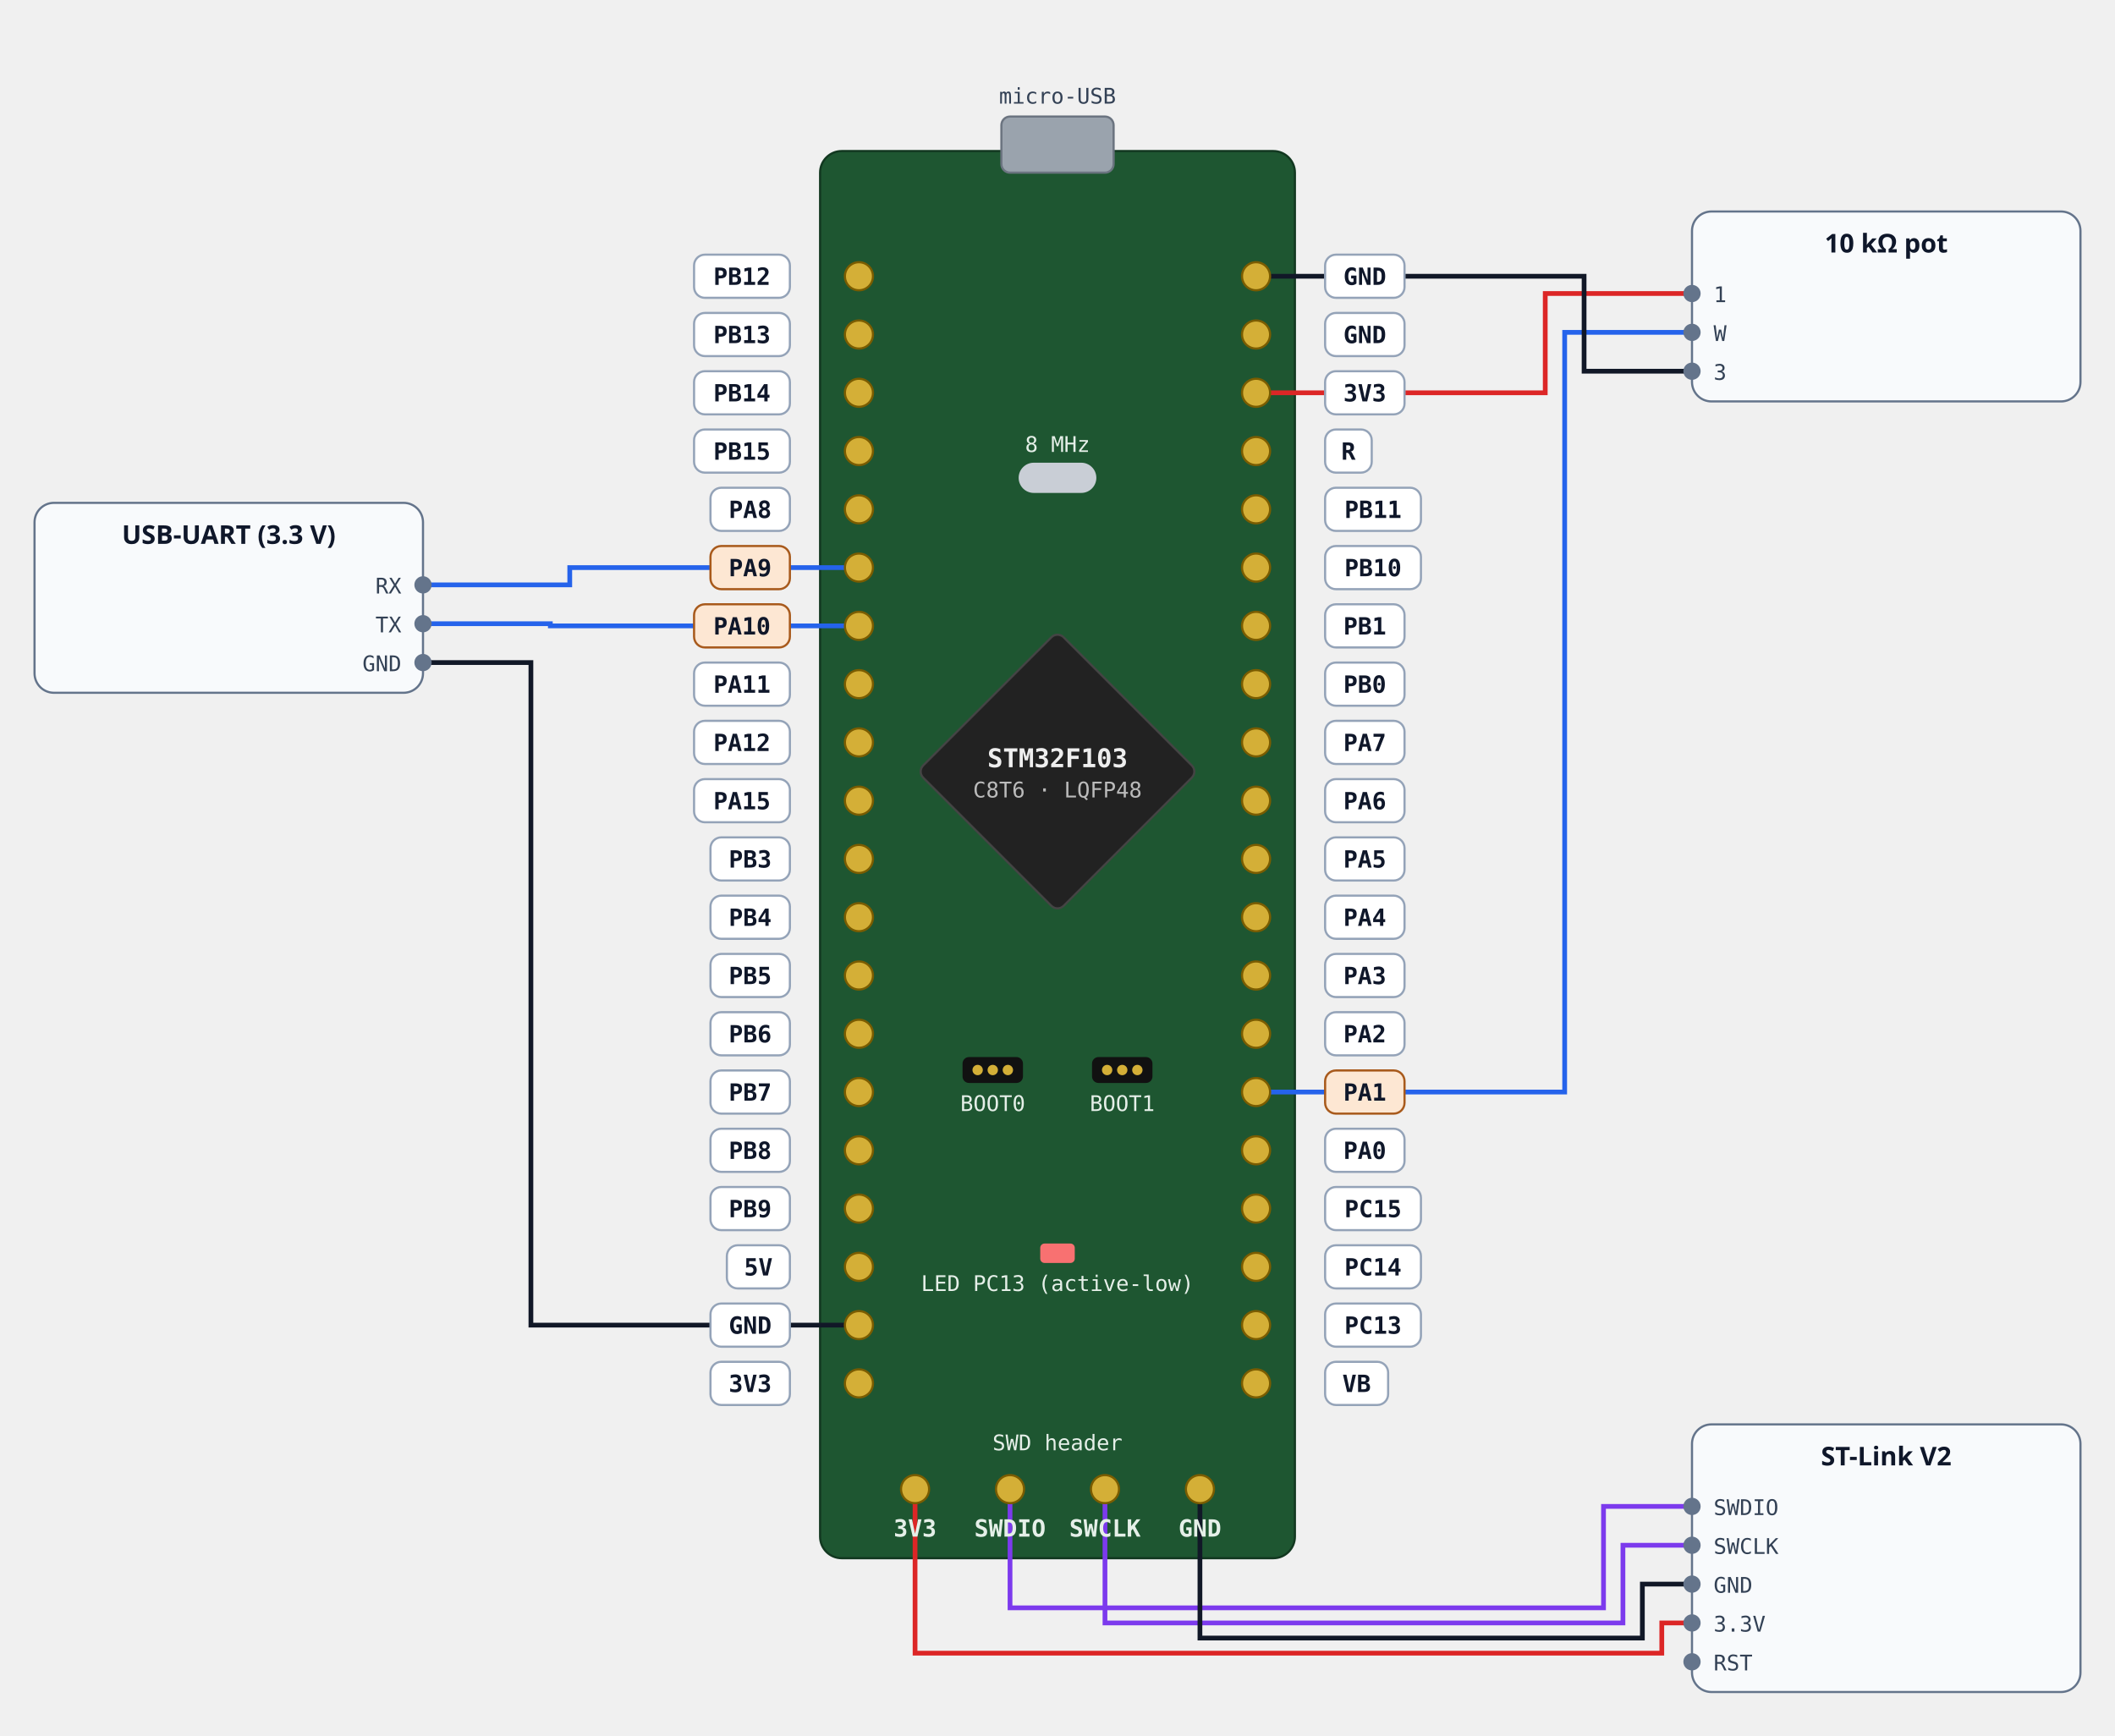
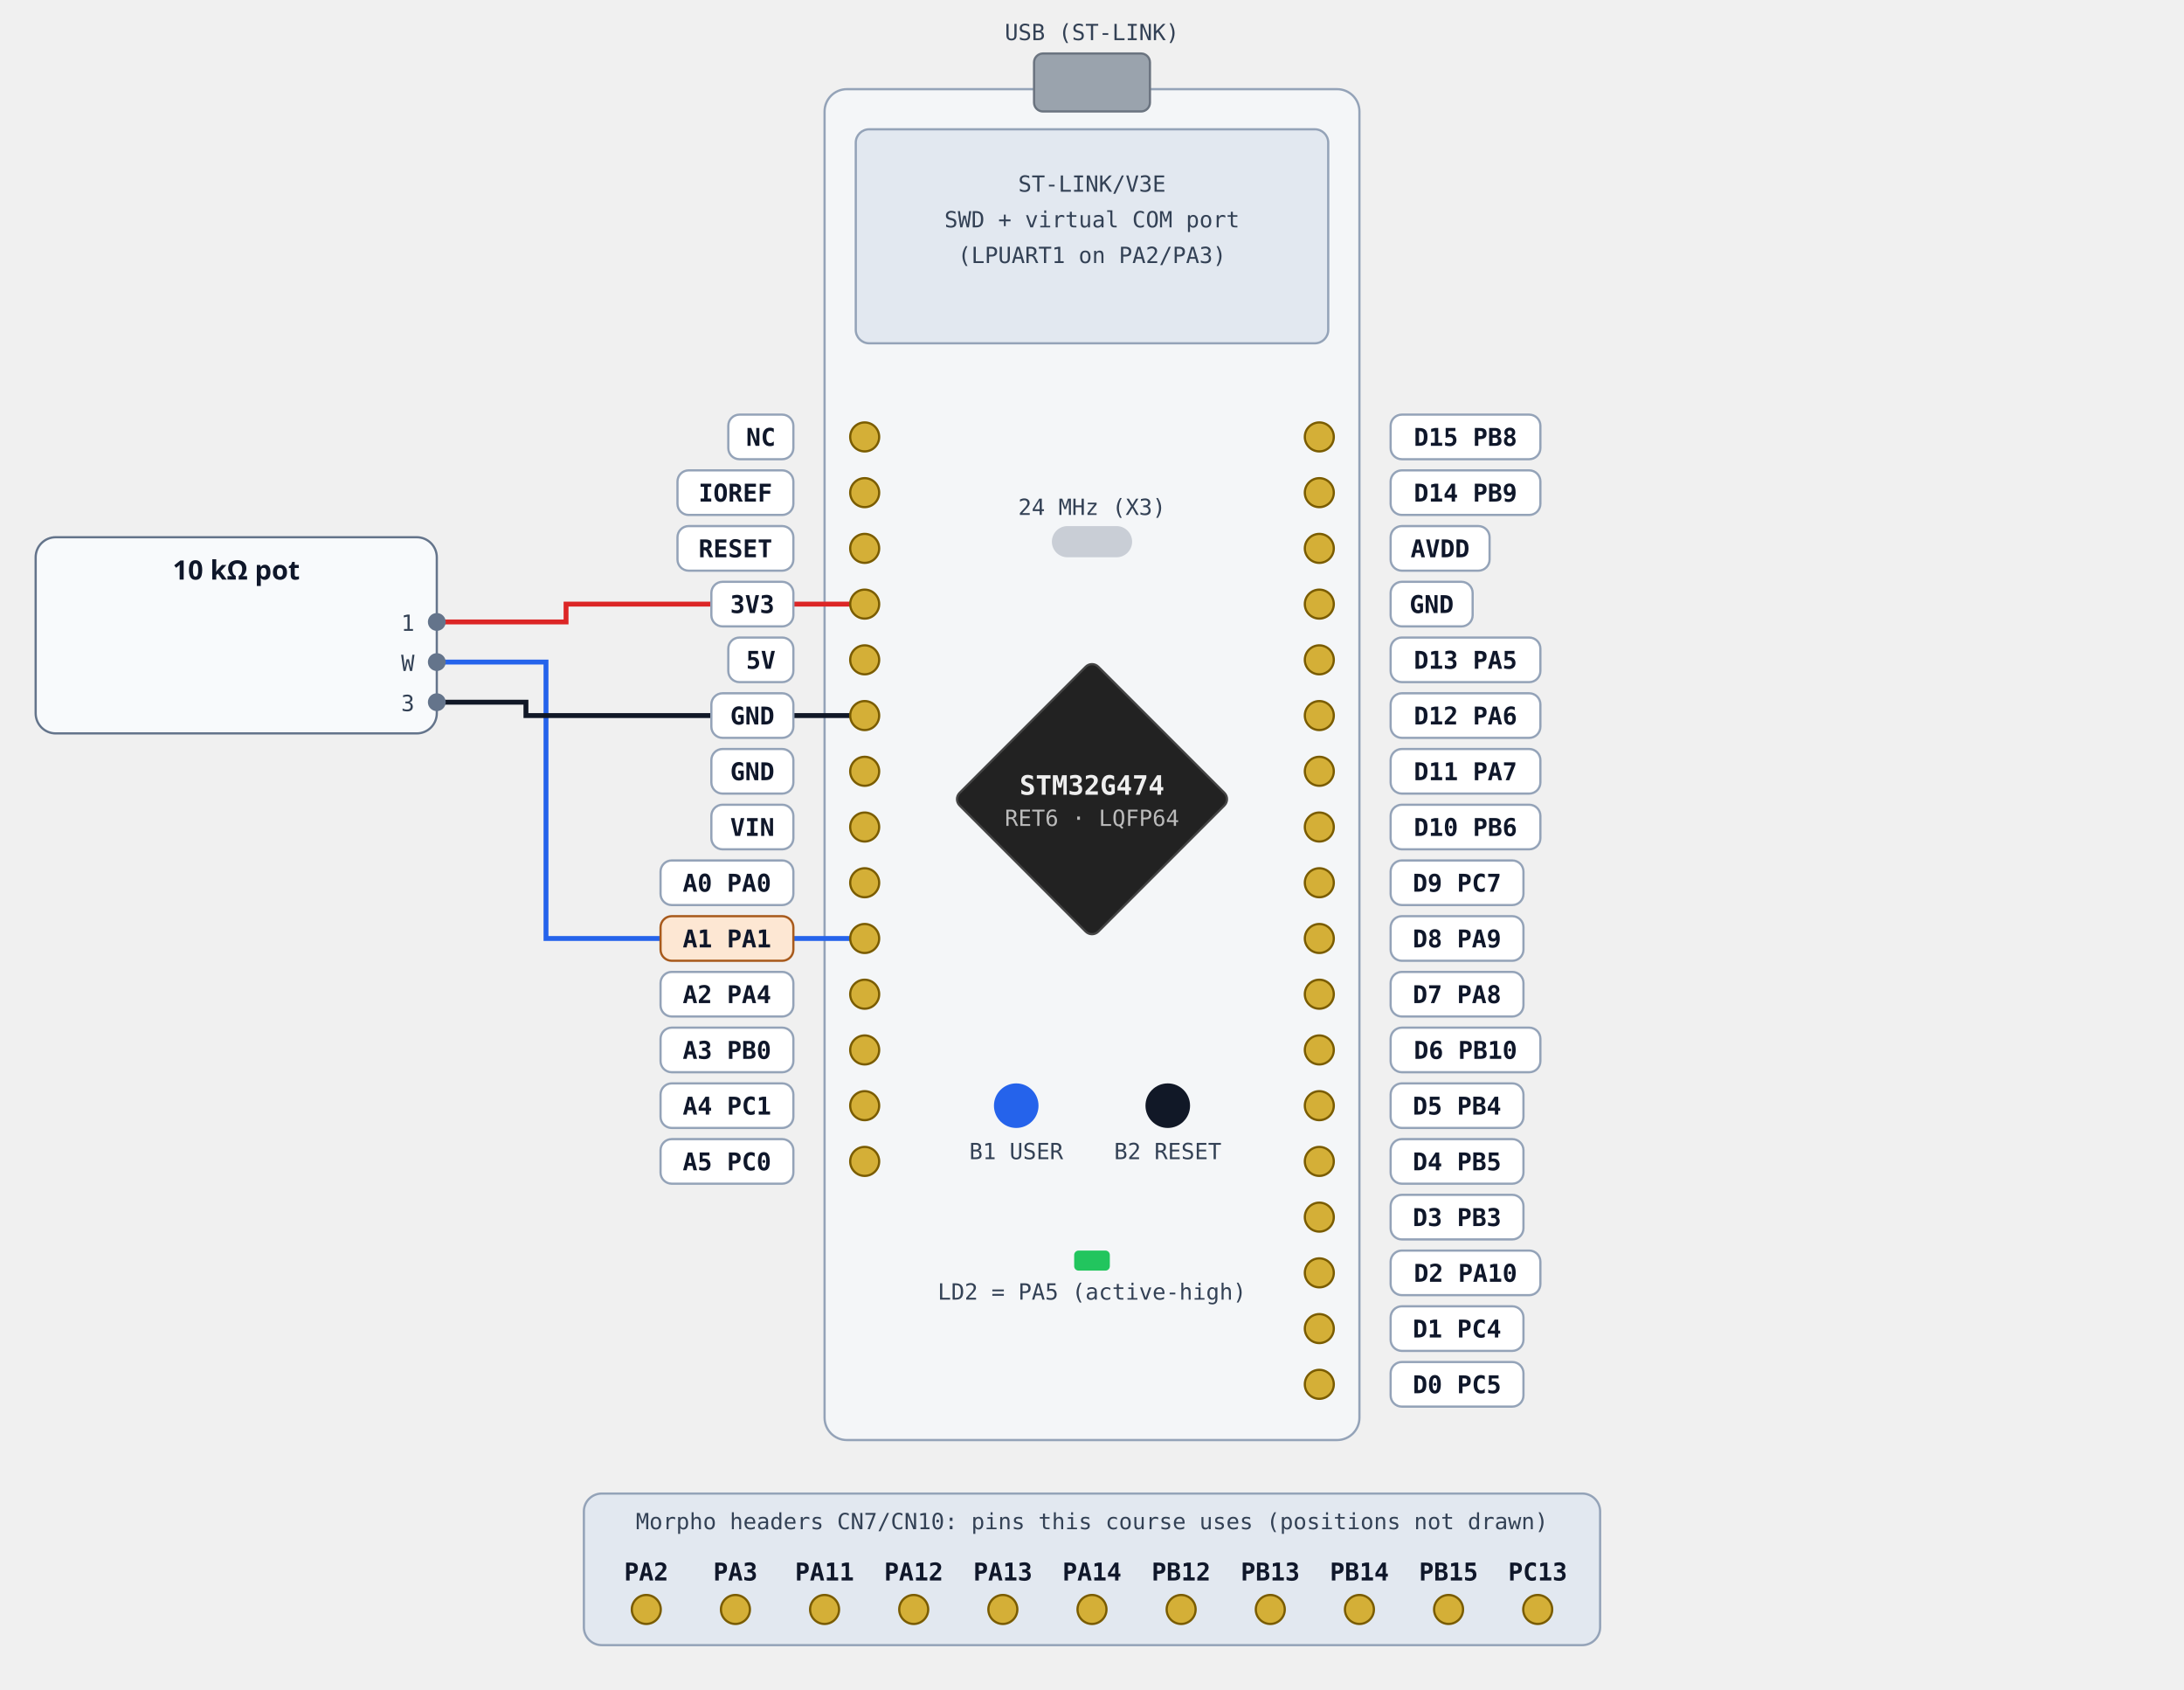
- <svg xmlns="http://www.w3.org/2000/svg" class="po-svg" viewBox="0 0 980 804" role="img" aria-label="Example 05: 10 kΩ potentiometer on PA1">
-   <style>text{font-family:Inter,Segoe UI,Arial,sans-serif}.po-board{fill:#1e5631;stroke:#123820}.po-usb{fill:#9aa3ad;stroke:#6b7480}
+ <svg xmlns="http://www.w3.org/2000/svg" class="po-svg" viewBox="0 0 980 758" role="img" aria-label="Example 05: 10 kΩ potentiometer on A1 (PA1)">
+   <style>text{font-family:Inter,Segoe UI,Arial,sans-serif}.po-board{fill:#f4f6f8;stroke:#94a3b8}.po-usb{fill:#9aa3ad;stroke:#6b7480}
+ .po-stlink,.po-morpho{fill:#e2e8f0;stroke:#94a3b8}.po-btn.b1{fill:#2563eb}.po-btn.b2{fill:#111827}
.po-chip{fill:#222;stroke:#444}.po-chip-lbl{fill:#eee;font:700 12px monospace}.po-chip-sub{fill:#bbb;font:10px monospace}
- .po-xtal{fill:#c9ced6}.po-jumper rect{fill:#111}.po-jumper circle{fill:#d4af37}.po-led rect{fill:#f87171}
- .po-part-lbl{fill:#e5efe8;font:10px monospace}.po-usb-lbl{fill:#334155;font:10px monospace}.po-name.po-swd{fill:#e5efe8}.po-dot{fill:#d4af37;stroke:#7a5c00}.po-tag{fill:#fff;stroke:#94a3b8}
+ .po-xtal{fill:#c9ced6}.po-led rect{fill:#22c55e}
+ .po-part-lbl{fill:#334155;font:10px monospace}.po-usb-lbl{fill:#334155;font:10px monospace}.po-name.po-swd{fill:#0f172a}.po-dot{fill:#d4af37;stroke:#7a5c00}.po-tag{fill:#fff;stroke:#94a3b8}
.po-name{fill:#0f172a;font:700 11px monospace}.po-fn{fill:#475569;font:10px monospace}.po-pin.hl .po-tag{fill:#fde7d3;stroke:#a85a1c}
.po-ext rect{fill:#f8fafc;stroke:#64748b}.po-ext-title{fill:#0f172a;font:700 12px sans-serif}.po-ext-pin{fill:#64748b}
.po-ext-lbl{fill:#334155;font:10px monospace}.po-wire{fill:none;stroke-width:2.2;stroke:#2563eb}.po-wire.k-power{stroke:#dc2626}
.po-wire.k-ground{stroke:#111827}.po-wire.k-swd{stroke:#7c3aed}</style>
-   <rect class="po-board" x="380" y="70" width="220" height="652" rx="10" />
-   <rect class="po-usb" x="464" y="54" width="52" height="26" rx="4" />
-   <text class="po-usb-lbl" x="490" y="48" text-anchor="middle">micro-USB</text>
-   <g transform="rotate(45 490 357.5)">
-     <rect class="po-chip" x="444" y="311.5" width="92" height="92" rx="4" />
-   </g>
-   <text class="po-chip-lbl" x="490" y="355.5" text-anchor="middle">STM32F103</text>
-   <text class="po-chip-sub" x="490" y="369.5" text-anchor="middle">C8T6 · LQFP48</text>
-   <rect class="po-xtal" x="472" y="214.4" width="36" height="14" rx="7" />
-   <text class="po-part-lbl" x="490" y="209.4" text-anchor="middle">8 MHz</text>
-   <g class="po-jumper">
-     <rect x="446" y="489.8" width="28" height="12" rx="3" />
-     <circle cx="453" cy="495.8" r="2.4" />
-     <circle cx="460" cy="495.8" r="2.4" />
-     <circle cx="467" cy="495.8" r="2.4" />
-   </g>
-   <text class="po-part-lbl" x="460" y="514.8" text-anchor="middle">BOOT0</text>
-   <g class="po-jumper">
-     <rect x="506" y="489.8" width="28" height="12" rx="3" />
-     <circle cx="513" cy="495.8" r="2.4" />
-     <circle cx="520" cy="495.8" r="2.4" />
-     <circle cx="527" cy="495.8" r="2.4" />
-   </g>
-   <text class="po-part-lbl" x="520" y="514.8" text-anchor="middle">BOOT1</text>
+   <rect class="po-board" x="370" y="40" width="240" height="606" rx="10" />
+   <rect class="po-usb" x="464" y="24" width="52" height="26" rx="4" />
+   <text class="po-usb-lbl" x="490" y="18" text-anchor="middle">USB (ST-LINK)</text>
+   <rect class="po-stlink" x="384" y="58" width="212" height="96" rx="6" />
+   <text class="po-part-lbl" x="490" y="86" text-anchor="middle">ST-LINK/V3E</text>
+   <text class="po-part-lbl" x="490" y="102" text-anchor="middle">SWD + virtual COM port</text>
+   <text class="po-part-lbl" x="490" y="118" text-anchor="middle">(LPUART1 on PA2/PA3)</text>
+   <g transform="rotate(45 490 358.5)">
+     <rect class="po-chip" x="446" y="314.5" width="88" height="88" rx="4" />
+   </g>
+   <text class="po-chip-lbl" x="490" y="356.5" text-anchor="middle">STM32G474</text>
+   <text class="po-chip-sub" x="490" y="370.5" text-anchor="middle">RET6 · LQFP64</text>
+   <rect class="po-xtal" x="472" y="236" width="36" height="14" rx="7" />
+   <text class="po-part-lbl" x="490" y="231" text-anchor="middle">24 MHz (X3)</text>
+   <circle class="po-btn b1" cx="456" cy="496" r="10" />
+   <text class="po-part-lbl" x="456" y="520" text-anchor="middle">B1 USER</text>
+   <circle class="po-btn b2" cx="524" cy="496" r="10" />
+   <text class="po-part-lbl" x="524" y="520" text-anchor="middle">B2 RESET</text>
  <g class="po-led">
-     <rect x="482" y="576.2" width="16" height="9" rx="2" />
-   </g>
-   <text class="po-part-lbl" x="490" y="598.2" text-anchor="middle">LED PC13 (active-low)</text>
-   <text class="po-part-lbl" x="490" y="672" text-anchor="middle">SWD header</text>
-   <path class="po-wire k-signal" d="M398,263 H264 V271 H196" />
-   <path class="po-wire k-signal" d="M398,290 H255 V289 H196" />
-   <path class="po-wire k-ground" d="M398,614 H246 V307 H196" />
-   <path class="po-wire k-power" d="M582,182 H716 V136 H784" />
-   <path class="po-wire k-signal" d="M582,506 H725 V154 H784" />
-   <path class="po-wire k-ground" d="M582,128 H734 V172 H784" />
-   <path class="po-wire k-swd" d="M468,690 V745 H743 V698 H784" />
-   <path class="po-wire k-swd" d="M512,690 V752 H752 V716 H784" />
-   <path class="po-wire k-ground" d="M556,690 V759 H761 V734 H784" />
-   <path class="po-wire k-power" d="M424,690 V766 H770 V752 H784" />
-   <g class="po-pin c-ft" data-pin="PB12" tabindex="0" role="button" aria-label="PB12" data-tip="PB12 — SPI2_NSS, I2C2_SMBA, USART3_CK, TIM1_BKIN">
-     <circle class="po-dot" cx="398" cy="128" r="6.5" />
-     <rect class="po-tag" x="321.6" y="118" width="44.4" height="20" rx="5" />
-     <text class="po-name" x="343.8" y="132" text-anchor="middle">PB12</text>
-   </g>
-   <g class="po-pin c-ft" data-pin="PB13" tabindex="0" role="button" aria-label="PB13" data-tip="PB13 — SPI2_SCK, USART3_CTS, TIM1_CH1N">
-     <circle class="po-dot" cx="398" cy="155" r="6.5" />
-     <rect class="po-tag" x="321.6" y="145" width="44.4" height="20" rx="5" />
-     <text class="po-name" x="343.8" y="159" text-anchor="middle">PB13</text>
-   </g>
-   <g class="po-pin c-ft" data-pin="PB14" tabindex="0" role="button" aria-label="PB14" data-tip="PB14 — SPI2_MISO, USART3_RTS, TIM1_CH2N">
-     <circle class="po-dot" cx="398" cy="182" r="6.5" />
-     <rect class="po-tag" x="321.6" y="172" width="44.4" height="20" rx="5" />
-     <text class="po-name" x="343.8" y="186" text-anchor="middle">PB14</text>
-   </g>
-   <g class="po-pin c-ft" data-pin="PB15" tabindex="0" role="button" aria-label="PB15" data-tip="PB15 — SPI2_MOSI, TIM1_CH3N">
-     <circle class="po-dot" cx="398" cy="209" r="6.5" />
-     <rect class="po-tag" x="321.6" y="199" width="44.4" height="20" rx="5" />
-     <text class="po-name" x="343.8" y="213" text-anchor="middle">PB15</text>
-   </g>
-   <g class="po-pin c-ft" data-pin="PA8" tabindex="0" role="button" aria-label="PA8" data-tip="PA8 — USART1_CK, TIM1_CH1, MCO">
-     <circle class="po-dot" cx="398" cy="236" r="6.5" />
-     <rect class="po-tag" x="329.2" y="226" width="36.8" height="20" rx="5" />
-     <text class="po-name" x="347.6" y="240" text-anchor="middle">PA8</text>
-   </g>
-   <g class="po-pin c-ft hl" data-pin="PA9" tabindex="0" role="button" aria-label="PA9" data-tip="PA9 — USART1_TX, TIM1_CH2">
-     <circle class="po-dot" cx="398" cy="263" r="6.5" />
-     <rect class="po-tag" x="329.2" y="253" width="36.8" height="20" rx="5" />
-     <text class="po-name" x="347.6" y="267" text-anchor="middle">PA9</text>
-   </g>
-   <g class="po-pin c-ft hl" data-pin="PA10" tabindex="0" role="button" aria-label="PA10" data-tip="PA10 — USART1_RX, TIM1_CH3">
-     <circle class="po-dot" cx="398" cy="290" r="6.5" />
-     <rect class="po-tag" x="321.6" y="280" width="44.4" height="20" rx="5" />
-     <text class="po-name" x="343.8" y="294" text-anchor="middle">PA10</text>
-   </g>
-   <g class="po-pin c-ft" data-pin="PA11" tabindex="0" role="button" aria-label="PA11" data-tip="PA11 — USART1_CTS, USBDM, CAN_RX, TIM1_CH4">
-     <circle class="po-dot" cx="398" cy="317" r="6.5" />
-     <rect class="po-tag" x="321.6" y="307" width="44.4" height="20" rx="5" />
-     <text class="po-name" x="343.8" y="321" text-anchor="middle">PA11</text>
-   </g>
-   <g class="po-pin c-ft" data-pin="PA12" tabindex="0" role="button" aria-label="PA12" data-tip="PA12 — USART1_RTS, USBDP, CAN_TX, TIM1_ETR">
-     <circle class="po-dot" cx="398" cy="344" r="6.5" />
-     <rect class="po-tag" x="321.6" y="334" width="44.4" height="20" rx="5" />
-     <text class="po-name" x="343.8" y="348" text-anchor="middle">PA12</text>
-   </g>
-   <g class="po-pin c-ft" data-pin="PA15" tabindex="0" role="button" aria-label="PA15" data-tip="PA15 — JTDI">
-     <circle class="po-dot" cx="398" cy="371" r="6.5" />
-     <rect class="po-tag" x="321.6" y="361" width="44.4" height="20" rx="5" />
-     <text class="po-name" x="343.8" y="375" text-anchor="middle">PA15</text>
-   </g>
-   <g class="po-pin c-ft" data-pin="PB3" tabindex="0" role="button" aria-label="PB3" data-tip="PB3 — JTDO, TRACESWO">
-     <circle class="po-dot" cx="398" cy="398" r="6.5" />
-     <rect class="po-tag" x="329.2" y="388" width="36.8" height="20" rx="5" />
-     <text class="po-name" x="347.6" y="402" text-anchor="middle">PB3</text>
-   </g>
-   <g class="po-pin c-ft" data-pin="PB4" tabindex="0" role="button" aria-label="PB4" data-tip="PB4 — NJTRST">
-     <circle class="po-dot" cx="398" cy="425" r="6.5" />
-     <rect class="po-tag" x="329.2" y="415" width="36.8" height="20" rx="5" />
-     <text class="po-name" x="347.6" y="429" text-anchor="middle">PB4</text>
-   </g>
-   <g class="po-pin c-nft" data-pin="PB5" tabindex="0" role="button" aria-label="PB5" data-tip="PB5 — I2C1_SMBA">
-     <circle class="po-dot" cx="398" cy="452" r="6.5" />
-     <rect class="po-tag" x="329.2" y="442" width="36.8" height="20" rx="5" />
-     <text class="po-name" x="347.6" y="456" text-anchor="middle">PB5</text>
-   </g>
-   <g class="po-pin c-ft" data-pin="PB6" tabindex="0" role="button" aria-label="PB6" data-tip="PB6 — I2C1_SCL, TIM4_CH1">
-     <circle class="po-dot" cx="398" cy="479" r="6.5" />
-     <rect class="po-tag" x="329.2" y="469" width="36.8" height="20" rx="5" />
-     <text class="po-name" x="347.6" y="483" text-anchor="middle">PB6</text>
-   </g>
-   <g class="po-pin c-ft" data-pin="PB7" tabindex="0" role="button" aria-label="PB7" data-tip="PB7 — I2C1_SDA, TIM4_CH2">
-     <circle class="po-dot" cx="398" cy="506" r="6.5" />
-     <rect class="po-tag" x="329.2" y="496" width="36.8" height="20" rx="5" />
-     <text class="po-name" x="347.6" y="510" text-anchor="middle">PB7</text>
-   </g>
-   <g class="po-pin c-ft" data-pin="PB8" tabindex="0" role="button" aria-label="PB8" data-tip="PB8 — TIM4_CH3">
-     <circle class="po-dot" cx="398" cy="533" r="6.5" />
-     <rect class="po-tag" x="329.2" y="523" width="36.8" height="20" rx="5" />
-     <text class="po-name" x="347.6" y="537" text-anchor="middle">PB8</text>
-   </g>
-   <g class="po-pin c-ft" data-pin="PB9" tabindex="0" role="button" aria-label="PB9" data-tip="PB9 — TIM4_CH4">
-     <circle class="po-dot" cx="398" cy="560" r="6.5" />
-     <rect class="po-tag" x="329.2" y="550" width="36.8" height="20" rx="5" />
-     <text class="po-name" x="347.6" y="564" text-anchor="middle">PB9</text>
-   </g>
-   <g class="po-pin c-power" data-pin="5V" tabindex="0" role="button" aria-label="5V" data-tip="5V — From USB (through a diode on most boards) or an external 5 V supply. Never connect two supplies at once.">
-     <circle class="po-dot" cx="398" cy="587" r="6.5" />
-     <rect class="po-tag" x="336.8" y="577" width="29.2" height="20" rx="5" />
-     <text class="po-name" x="351.4" y="591" text-anchor="middle">5V</text>
+     <rect x="482" y="561" width="16" height="9" rx="2" />
+   </g>
+   <text class="po-part-lbl" x="490" y="583" text-anchor="middle">LD2 = PA5 (active-high)</text>
+   <rect class="po-morpho" x="262" y="670" width="456" height="68" rx="8" />
+   <text class="po-part-lbl" x="490" y="686" text-anchor="middle">Morpho headers CN7/CN10: pins this course uses (positions not drawn)</text>
+   <path class="po-wire k-power" d="M388,271 H254 V279 H196" />
+   <path class="po-wire k-signal" d="M388,421 H245 V297 H196" />
+   <path class="po-wire k-ground" d="M388,321 H236 V315 H196" />
+   <g class="po-pin c-control" data-pin="NC" tabindex="0" role="button" aria-label="NC" data-tip="NC — Not connected.">
+     <circle class="po-dot" cx="388" cy="196" r="6.5" />
+     <rect class="po-tag" x="326.8" y="186" width="29.2" height="20" rx="5" />
+     <text class="po-name" x="341.4" y="200" text-anchor="middle">NC</text>
+   </g>
+   <g class="po-pin c-power" data-pin="IOREF" tabindex="0" role="button" aria-label="IOREF" data-tip="IOREF — I/O reference voltage for shields: 3.3 V on this board.">
+     <circle class="po-dot" cx="388" cy="221" r="6.5" />
+     <rect class="po-tag" x="304" y="211" width="52" height="20" rx="5" />
+     <text class="po-name" x="330" y="225" text-anchor="middle">IOREF</text>
+   </g>
+   <g class="po-pin c-control" data-pin="RESET" tabindex="0" role="button" aria-label="RESET" data-tip="RESET — NRST: pull low to reset the STM32. The black B2 button does the same.">
+     <circle class="po-dot" cx="388" cy="246" r="6.5" />
+     <rect class="po-tag" x="304" y="236" width="52" height="20" rx="5" />
+     <text class="po-name" x="330" y="250" text-anchor="middle">RESET</text>
+   </g>
+   <g class="po-pin c-power" data-pin="3V3" tabindex="0" role="button" aria-label="3V3" data-tip="3V3 — 3.3 V from the board's regulator. Power 3.3 V modules from here.">
+     <circle class="po-dot" cx="388" cy="271" r="6.5" />
+     <rect class="po-tag" x="319.2" y="261" width="36.8" height="20" rx="5" />
+     <text class="po-name" x="337.6" y="275" text-anchor="middle">3V3</text>
+   </g>
+   <g class="po-pin c-power" data-pin="5V" tabindex="0" role="button" aria-label="5V" data-tip="5V — 5 V rail. Where it comes from (ST-LINK USB or an external supply) depends on the power jumper; see UM2505.">
+     <circle class="po-dot" cx="388" cy="296" r="6.5" />
+     <rect class="po-tag" x="326.8" y="286" width="29.2" height="20" rx="5" />
+     <text class="po-name" x="341.4" y="300" text-anchor="middle">5V</text>
  </g>
  <g class="po-pin c-ground" data-pin="GND" tabindex="0" role="button" aria-label="GND" data-tip="GND — ">
-     <circle class="po-dot" cx="398" cy="614" r="6.5" />
-     <rect class="po-tag" x="329.2" y="604" width="36.8" height="20" rx="5" />
-     <text class="po-name" x="347.6" y="618" text-anchor="middle">GND</text>
-   </g>
-   <g class="po-pin c-power" data-pin="3V3" tabindex="0" role="button" aria-label="3V3" data-tip="3V3 — Regulator output. The ST-Link 3.3 V pin can power the board for flashing.">
-     <circle class="po-dot" cx="398" cy="641" r="6.5" />
-     <rect class="po-tag" x="329.2" y="631" width="36.8" height="20" rx="5" />
-     <text class="po-name" x="347.6" y="645" text-anchor="middle">3V3</text>
+     <circle class="po-dot" cx="388" cy="321" r="6.5" />
+     <rect class="po-tag" x="319.2" y="311" width="36.8" height="20" rx="5" />
+     <text class="po-name" x="337.6" y="325" text-anchor="middle">GND</text>
  </g>
  <g class="po-pin c-ground" data-pin="GND" tabindex="0" role="button" aria-label="GND" data-tip="GND — ">
-     <circle class="po-dot" cx="582" cy="128" r="6.5" />
-     <rect class="po-tag" x="614" y="118" width="36.8" height="20" rx="5" />
-     <text class="po-name" x="632.4" y="132" text-anchor="middle">GND</text>
+     <circle class="po-dot" cx="388" cy="346" r="6.5" />
+     <rect class="po-tag" x="319.2" y="336" width="36.8" height="20" rx="5" />
+     <text class="po-name" x="337.6" y="350" text-anchor="middle">GND</text>
+   </g>
+   <g class="po-pin c-power" data-pin="VIN" tabindex="0" role="button" aria-label="VIN" data-tip="VIN — External supply input. Check UM2505 for the allowed range before you use it.">
+     <circle class="po-dot" cx="388" cy="371" r="6.5" />
+     <rect class="po-tag" x="319.2" y="361" width="36.8" height="20" rx="5" />
+     <text class="po-name" x="337.6" y="375" text-anchor="middle">VIN</text>
+   </g>
+   <g class="po-pin c-adc" data-pin="PA0" tabindex="0" role="button" aria-label="A0 PA0" data-tip="PA0 — TIM2_CH1, TIM5_CH1, USART2_CTS, USART2_NSS, COMP1_OUT, TIM8_BKIN">
+     <circle class="po-dot" cx="388" cy="396" r="6.5" />
+     <rect class="po-tag" x="296.4" y="386" width="59.6" height="20" rx="5" />
+     <text class="po-name" x="326.2" y="400" text-anchor="middle">A0 PA0</text>
+   </g>
+   <g class="po-pin c-adc hl" data-pin="PA1" tabindex="0" role="button" aria-label="A1 PA1" data-tip="PA1 — RTC_REFIN, TIM2_CH2, TIM5_CH2, USART2_DE, USART2_RTS, TIM15_CH1N">
+     <circle class="po-dot" cx="388" cy="421" r="6.5" />
+     <rect class="po-tag" x="296.4" y="411" width="59.6" height="20" rx="5" />
+     <text class="po-name" x="326.2" y="425" text-anchor="middle">A1 PA1</text>
+   </g>
+   <g class="po-pin c-adc" data-pin="PA4" tabindex="0" role="button" aria-label="A2 PA4" data-tip="PA4 — TIM3_CH2, SPI1_NSS, I2S3_WS, SPI3_NSS, USART2_CK, SAI1_FS_B">
+     <circle class="po-dot" cx="388" cy="446" r="6.5" />
+     <rect class="po-tag" x="296.4" y="436" width="59.6" height="20" rx="5" />
+     <text class="po-name" x="326.2" y="450" text-anchor="middle">A2 PA4</text>
+   </g>
+   <g class="po-pin c-adc" data-pin="PB0" tabindex="0" role="button" aria-label="A3 PB0" data-tip="PB0 — TIM3_CH3, TIM8_CH2N, TIM1_CH2N, QUADSPI1_BK1_IO1, HRTIM1_FLT5, UCPD1_FRSTX1">
+     <circle class="po-dot" cx="388" cy="471" r="6.5" />
+     <rect class="po-tag" x="296.4" y="461" width="59.6" height="20" rx="5" />
+     <text class="po-name" x="326.2" y="475" text-anchor="middle">A3 PB0</text>
+   </g>
+   <g class="po-pin c-adc" data-pin="PC1" tabindex="0" role="button" aria-label="A4 PC1" data-tip="PC1 — LPTIM1_OUT, TIM1_CH2, LPUART1_TX, QUADSPI1_BK2_IO0, SAI1_SD_A, EVENTOUT">
+     <circle class="po-dot" cx="388" cy="496" r="6.5" />
+     <rect class="po-tag" x="296.4" y="486" width="59.6" height="20" rx="5" />
+     <text class="po-name" x="326.2" y="500" text-anchor="middle">A4 PC1</text>
+   </g>
+   <g class="po-pin c-adc" data-pin="PC0" tabindex="0" role="button" aria-label="A5 PC0" data-tip="PC0 — LPTIM1_IN1, TIM1_CH1, LPUART1_RX, EVENTOUT">
+     <circle class="po-dot" cx="388" cy="521" r="6.5" />
+     <rect class="po-tag" x="296.4" y="511" width="59.6" height="20" rx="5" />
+     <text class="po-name" x="326.2" y="525" text-anchor="middle">A5 PC0</text>
+   </g>
+   <g class="po-pin c-dig warn" data-pin="PB8" tabindex="0" role="button" aria-label="D15 PB8" data-tip="PB8 — TIM16_CH1, TIM4_CH3, SAI1_CK1, I2C1_SCL, USART3_RX, COMP1_OUT">
+     <circle class="po-dot" cx="592" cy="196" r="6.5" />
+     <rect class="po-tag" x="624" y="186" width="67.2" height="20" rx="5" />
+     <text class="po-name" x="657.6" y="200" text-anchor="middle">D15 PB8</text>
+   </g>
+   <g class="po-pin c-dig" data-pin="PB9" tabindex="0" role="button" aria-label="D14 PB9" data-tip="PB9 — TIM17_CH1, TIM4_CH4, SAI1_D2, I2C1_SDA, IR_OUT, USART3_TX">
+     <circle class="po-dot" cx="592" cy="221" r="6.5" />
+     <rect class="po-tag" x="624" y="211" width="67.2" height="20" rx="5" />
+     <text class="po-name" x="657.6" y="225" text-anchor="middle">D14 PB9</text>
+   </g>
+   <g class="po-pin c-power" data-pin="AVDD" tabindex="0" role="button" aria-label="AVDD" data-tip="AVDD — Analog supply reference (the AREF position of an Arduino header).">
+     <circle class="po-dot" cx="592" cy="246" r="6.5" />
+     <rect class="po-tag" x="624" y="236" width="44.4" height="20" rx="5" />
+     <text class="po-name" x="646.2" y="250" text-anchor="middle">AVDD</text>
  </g>
  <g class="po-pin c-ground" data-pin="GND" tabindex="0" role="button" aria-label="GND" data-tip="GND — ">
-     <circle class="po-dot" cx="582" cy="155" r="6.5" />
-     <rect class="po-tag" x="614" y="145" width="36.8" height="20" rx="5" />
-     <text class="po-name" x="632.4" y="159" text-anchor="middle">GND</text>
-   </g>
-   <g class="po-pin c-power" data-pin="3V3" tabindex="0" role="button" aria-label="3V3" data-tip="3V3 — Regulator output. The ST-Link 3.3 V pin can power the board for flashing.">
-     <circle class="po-dot" cx="582" cy="182" r="6.5" />
-     <rect class="po-tag" x="614" y="172" width="36.8" height="20" rx="5" />
-     <text class="po-name" x="632.4" y="186" text-anchor="middle">3V3</text>
-   </g>
-   <g class="po-pin c-control" data-pin="R" tabindex="0" role="button" aria-label="R" data-tip="R — NRST: pull low to reset. Connect it to the ST-Link RST pin for connect-under-reset.">
-     <circle class="po-dot" cx="582" cy="209" r="6.5" />
-     <rect class="po-tag" x="614" y="199" width="21.6" height="20" rx="5" />
-     <text class="po-name" x="624.8" y="213" text-anchor="middle">R</text>
-   </g>
-   <g class="po-pin c-ft" data-pin="PB11" tabindex="0" role="button" aria-label="PB11" data-tip="PB11 — I2C2_SDA, USART3_RX">
-     <circle class="po-dot" cx="582" cy="236" r="6.5" />
-     <rect class="po-tag" x="614" y="226" width="44.4" height="20" rx="5" />
-     <text class="po-name" x="636.2" y="240" text-anchor="middle">PB11</text>
-   </g>
-   <g class="po-pin c-ft" data-pin="PB10" tabindex="0" role="button" aria-label="PB10" data-tip="PB10 — I2C2_SCL, USART3_TX">
-     <circle class="po-dot" cx="582" cy="263" r="6.5" />
-     <rect class="po-tag" x="614" y="253" width="44.4" height="20" rx="5" />
-     <text class="po-name" x="636.2" y="267" text-anchor="middle">PB10</text>
-   </g>
-   <g class="po-pin c-nft" data-pin="PB1" tabindex="0" role="button" aria-label="PB1" data-tip="PB1 — ADC12_IN9, TIM3_CH4">
-     <circle class="po-dot" cx="582" cy="290" r="6.5" />
-     <rect class="po-tag" x="614" y="280" width="36.8" height="20" rx="5" />
-     <text class="po-name" x="632.4" y="294" text-anchor="middle">PB1</text>
-   </g>
-   <g class="po-pin c-nft" data-pin="PB0" tabindex="0" role="button" aria-label="PB0" data-tip="PB0 — ADC12_IN8, TIM3_CH3">
-     <circle class="po-dot" cx="582" cy="317" r="6.5" />
-     <rect class="po-tag" x="614" y="307" width="36.8" height="20" rx="5" />
-     <text class="po-name" x="632.4" y="321" text-anchor="middle">PB0</text>
-   </g>
-   <g class="po-pin c-nft" data-pin="PA7" tabindex="0" role="button" aria-label="PA7" data-tip="PA7 — SPI1_MOSI, ADC12_IN7, TIM3_CH2">
-     <circle class="po-dot" cx="582" cy="344" r="6.5" />
-     <rect class="po-tag" x="614" y="334" width="36.8" height="20" rx="5" />
-     <text class="po-name" x="632.4" y="348" text-anchor="middle">PA7</text>
-   </g>
-   <g class="po-pin c-nft" data-pin="PA6" tabindex="0" role="button" aria-label="PA6" data-tip="PA6 — SPI1_MISO, ADC12_IN6, TIM3_CH1">
-     <circle class="po-dot" cx="582" cy="371" r="6.5" />
-     <rect class="po-tag" x="614" y="361" width="36.8" height="20" rx="5" />
-     <text class="po-name" x="632.4" y="375" text-anchor="middle">PA6</text>
-   </g>
-   <g class="po-pin c-nft" data-pin="PA5" tabindex="0" role="button" aria-label="PA5" data-tip="PA5 — SPI1_SCK, ADC12_IN5">
-     <circle class="po-dot" cx="582" cy="398" r="6.5" />
-     <rect class="po-tag" x="614" y="388" width="36.8" height="20" rx="5" />
-     <text class="po-name" x="632.4" y="402" text-anchor="middle">PA5</text>
-   </g>
-   <g class="po-pin c-nft" data-pin="PA4" tabindex="0" role="button" aria-label="PA4" data-tip="PA4 — SPI1_NSS, USART2_CK, ADC12_IN4">
-     <circle class="po-dot" cx="582" cy="425" r="6.5" />
-     <rect class="po-tag" x="614" y="415" width="36.8" height="20" rx="5" />
-     <text class="po-name" x="632.4" y="429" text-anchor="middle">PA4</text>
-   </g>
-   <g class="po-pin c-nft" data-pin="PA3" tabindex="0" role="button" aria-label="PA3" data-tip="PA3 — USART2_RX, ADC12_IN3, TIM2_CH4">
-     <circle class="po-dot" cx="582" cy="452" r="6.5" />
-     <rect class="po-tag" x="614" y="442" width="36.8" height="20" rx="5" />
-     <text class="po-name" x="632.4" y="456" text-anchor="middle">PA3</text>
-   </g>
-   <g class="po-pin c-nft" data-pin="PA2" tabindex="0" role="button" aria-label="PA2" data-tip="PA2 — USART2_TX, ADC12_IN2, TIM2_CH3">
-     <circle class="po-dot" cx="582" cy="479" r="6.5" />
-     <rect class="po-tag" x="614" y="469" width="36.8" height="20" rx="5" />
-     <text class="po-name" x="632.4" y="483" text-anchor="middle">PA2</text>
-   </g>
-   <g class="po-pin c-nft hl" data-pin="PA1" tabindex="0" role="button" aria-label="PA1" data-tip="PA1 — USART2_RTS, ADC12_IN1, TIM2_CH2">
-     <circle class="po-dot" cx="582" cy="506" r="6.5" />
-     <rect class="po-tag" x="614" y="496" width="36.8" height="20" rx="5" />
-     <text class="po-name" x="632.4" y="510" text-anchor="middle">PA1</text>
-   </g>
-   <g class="po-pin c-nft" data-pin="PA0" tabindex="0" role="button" aria-label="PA0" data-tip="PA0 — WKUP, USART2_CTS, ADC12_IN0, TIM2_CH1_ETR">
-     <circle class="po-dot" cx="582" cy="533" r="6.5" />
-     <rect class="po-tag" x="614" y="523" width="36.8" height="20" rx="5" />
-     <text class="po-name" x="632.4" y="537" text-anchor="middle">PA0</text>
-   </g>
-   <g class="po-pin c-nft warn" data-pin="PC15" tabindex="0" role="button" aria-label="PC15" data-tip="PC15 — OSC32_OUT">
-     <circle class="po-dot" cx="582" cy="560" r="6.5" />
-     <rect class="po-tag" x="614" y="550" width="44.4" height="20" rx="5" />
-     <text class="po-name" x="636.2" y="564" text-anchor="middle">PC15</text>
-   </g>
-   <g class="po-pin c-nft warn" data-pin="PC14" tabindex="0" role="button" aria-label="PC14" data-tip="PC14 — OSC32_IN">
-     <circle class="po-dot" cx="582" cy="587" r="6.5" />
-     <rect class="po-tag" x="614" y="577" width="44.4" height="20" rx="5" />
-     <text class="po-name" x="636.2" y="591" text-anchor="middle">PC14</text>
-   </g>
-   <g class="po-pin c-nft warn" data-pin="PC13" tabindex="0" role="button" aria-label="PC13" data-tip="PC13 — TAMPER-RTC">
-     <circle class="po-dot" cx="582" cy="614" r="6.5" />
-     <rect class="po-tag" x="614" y="604" width="44.4" height="20" rx="5" />
-     <text class="po-name" x="636.2" y="618" text-anchor="middle">PC13</text>
-   </g>
-   <g class="po-pin c-power" data-pin="VB" tabindex="0" role="button" aria-label="VB" data-tip="VB — VBAT: backup domain supply (RTC, backup registers). Tie to 3.3 V if unused.">
-     <circle class="po-dot" cx="582" cy="641" r="6.5" />
-     <rect class="po-tag" x="614" y="631" width="29.2" height="20" rx="5" />
-     <text class="po-name" x="628.6" y="645" text-anchor="middle">VB</text>
-   </g>
-   <g class="po-pin c-power" data-pin="3V3" tabindex="0" role="button" aria-label="3V3" data-tip="3V3 — Regulator output. The ST-Link 3.3 V pin can power the board for flashing.">
-     <circle class="po-dot" cx="424" cy="690" r="6.5" />
-     <text class="po-name po-swd" x="424" y="712" text-anchor="middle">3V3</text>
-   </g>
-   <g class="po-pin c-ft warn" data-pin="PA13" tabindex="0" role="button" aria-label="PA13" data-tip="PA13 — SWDIO">
-     <circle class="po-dot" cx="468" cy="690" r="6.5" />
-     <text class="po-name po-swd" x="468" y="712" text-anchor="middle">SWDIO</text>
-   </g>
-   <g class="po-pin c-ft warn" data-pin="PA14" tabindex="0" role="button" aria-label="PA14" data-tip="PA14 — SWCLK">
-     <circle class="po-dot" cx="512" cy="690" r="6.5" />
-     <text class="po-name po-swd" x="512" y="712" text-anchor="middle">SWCLK</text>
-   </g>
-   <g class="po-pin c-ground" data-pin="GND" tabindex="0" role="button" aria-label="GND" data-tip="GND — ">
-     <circle class="po-dot" cx="556" cy="690" r="6.5" />
-     <text class="po-name po-swd" x="556" y="712" text-anchor="middle">GND</text>
+     <circle class="po-dot" cx="592" cy="271" r="6.5" />
+     <rect class="po-tag" x="624" y="261" width="36.8" height="20" rx="5" />
+     <text class="po-name" x="642.4" y="275" text-anchor="middle">GND</text>
+   </g>
+   <g class="po-pin c-adc" data-pin="PA5" tabindex="0" role="button" aria-label="D13 PA5" data-tip="PA5 — TIM2_CH1, TIM2_ETR, SPI1_SCK, UCPD1_FRSTX1, UCPD1_FRSTX2, EVENTOUT">
+     <circle class="po-dot" cx="592" cy="296" r="6.5" />
+     <rect class="po-tag" x="624" y="286" width="67.2" height="20" rx="5" />
+     <text class="po-name" x="657.6" y="300" text-anchor="middle">D13 PA5</text>
+   </g>
+   <g class="po-pin c-adc" data-pin="PA6" tabindex="0" role="button" aria-label="D12 PA6" data-tip="PA6 — TIM16_CH1, TIM3_CH1, TIM8_BKIN, SPI1_MISO, TIM1_BKIN, COMP1_OUT">
+     <circle class="po-dot" cx="592" cy="321" r="6.5" />
+     <rect class="po-tag" x="624" y="311" width="67.2" height="20" rx="5" />
+     <text class="po-name" x="657.6" y="325" text-anchor="middle">D12 PA6</text>
+   </g>
+   <g class="po-pin c-adc" data-pin="PA7" tabindex="0" role="button" aria-label="D11 PA7" data-tip="PA7 — TIM17_CH1, TIM3_CH2, TIM8_CH1N, SPI1_MOSI, TIM1_CH1N, COMP2_OUT">
+     <circle class="po-dot" cx="592" cy="346" r="6.5" />
+     <rect class="po-tag" x="624" y="336" width="67.2" height="20" rx="5" />
+     <text class="po-name" x="657.6" y="350" text-anchor="middle">D11 PA7</text>
+   </g>
+   <g class="po-pin c-dig" data-pin="PB6" tabindex="0" role="button" aria-label="D10 PB6" data-tip="PB6 — TIM16_CH1N, TIM4_CH1, TIM8_CH1, TIM8_ETR, USART1_TX, COMP4_OUT">
+     <circle class="po-dot" cx="592" cy="371" r="6.5" />
+     <rect class="po-tag" x="624" y="361" width="67.2" height="20" rx="5" />
+     <text class="po-name" x="657.6" y="375" text-anchor="middle">D10 PB6</text>
+   </g>
+   <g class="po-pin c-dig" data-pin="PC7" tabindex="0" role="button" aria-label="D9 PC7" data-tip="PC7 — TIM3_CH2, HRTIM1_FLT5, TIM8_CH2, I2S3_MCK, COMP5_OUT, I2C4_SDA">
+     <circle class="po-dot" cx="592" cy="396" r="6.5" />
+     <rect class="po-tag" x="624" y="386" width="59.6" height="20" rx="5" />
+     <text class="po-name" x="653.8" y="400" text-anchor="middle">D9 PC7</text>
+   </g>
+   <g class="po-pin c-adc" data-pin="PA9" tabindex="0" role="button" aria-label="D8 PA9" data-tip="PA9 — I2C3_SMBA, I2C2_SCL, I2S3_MCK, TIM1_CH2, USART1_TX, COMP5_OUT">
+     <circle class="po-dot" cx="592" cy="421" r="6.5" />
+     <rect class="po-tag" x="624" y="411" width="59.6" height="20" rx="5" />
+     <text class="po-name" x="653.8" y="425" text-anchor="middle">D8 PA9</text>
+   </g>
+   <g class="po-pin c-adc" data-pin="PA8" tabindex="0" role="button" aria-label="D7 PA8" data-tip="PA8 — RCC_MCO, I2C3_SCL, I2C2_SDA, I2S2_MCK, TIM1_CH1, USART1_CK">
+     <circle class="po-dot" cx="592" cy="446" r="6.5" />
+     <rect class="po-tag" x="624" y="436" width="59.6" height="20" rx="5" />
+     <text class="po-name" x="653.8" y="450" text-anchor="middle">D7 PA8</text>
+   </g>
+   <g class="po-pin c-dig" data-pin="PB10" tabindex="0" role="button" aria-label="D6 PB10" data-tip="PB10 — TIM2_CH3, USART3_TX, LPUART1_RX, QUADSPI1_CLK, TIM1_BKIN, HRTIM1_FLT3">
+     <circle class="po-dot" cx="592" cy="471" r="6.5" />
+     <rect class="po-tag" x="624" y="461" width="67.2" height="20" rx="5" />
+     <text class="po-name" x="657.6" y="475" text-anchor="middle">D6 PB10</text>
+   </g>
+   <g class="po-pin c-dig" data-pin="PB4" tabindex="0" role="button" aria-label="D5 PB4" data-tip="PB4 — SYS_JTRST, TIM16_CH1, TIM3_CH1, TIM8_CH2N, SPI1_MISO, SPI3_MISO">
+     <circle class="po-dot" cx="592" cy="496" r="6.5" />
+     <rect class="po-tag" x="624" y="486" width="59.6" height="20" rx="5" />
+     <text class="po-name" x="653.8" y="500" text-anchor="middle">D5 PB4</text>
+   </g>
+   <g class="po-pin c-dig" data-pin="PB5" tabindex="0" role="button" aria-label="D4 PB5" data-tip="PB5 — TIM16_BKIN, TIM3_CH2, TIM8_CH3N, I2C1_SMBA, SPI1_MOSI, I2S3_SD">
+     <circle class="po-dot" cx="592" cy="521" r="6.5" />
+     <rect class="po-tag" x="624" y="511" width="59.6" height="20" rx="5" />
+     <text class="po-name" x="653.8" y="525" text-anchor="middle">D4 PB5</text>
+   </g>
+   <g class="po-pin c-adc" data-pin="PB3" tabindex="0" role="button" aria-label="D3 PB3" data-tip="PB3 — SYS_JTDO-SWO, TIM2_CH2, TIM4_ETR, CRS_SYNC, TIM8_CH1N, SPI1_SCK">
+     <circle class="po-dot" cx="592" cy="546" r="6.5" />
+     <rect class="po-tag" x="624" y="536" width="59.6" height="20" rx="5" />
+     <text class="po-name" x="653.8" y="550" text-anchor="middle">D3 PB3</text>
+   </g>
+   <g class="po-pin c-dig" data-pin="PA10" tabindex="0" role="button" aria-label="D2 PA10" data-tip="PA10 — TIM17_BKIN, CRS_SYNC, I2C2_SMBA, SPI2_MISO, TIM1_CH3, USART1_RX">
+     <circle class="po-dot" cx="592" cy="571" r="6.5" />
+     <rect class="po-tag" x="624" y="561" width="67.2" height="20" rx="5" />
+     <text class="po-name" x="657.6" y="575" text-anchor="middle">D2 PA10</text>
+   </g>
+   <g class="po-pin c-adc" data-pin="PC4" tabindex="0" role="button" aria-label="D1 PC4" data-tip="PC4 — TIM1_ETR, I2C2_SCL, USART1_TX, QUADSPI1_BK2_IO3, EVENTOUT">
+     <circle class="po-dot" cx="592" cy="596" r="6.5" />
+     <rect class="po-tag" x="624" y="586" width="59.6" height="20" rx="5" />
+     <text class="po-name" x="653.8" y="600" text-anchor="middle">D1 PC4</text>
+   </g>
+   <g class="po-pin c-adc" data-pin="PC5" tabindex="0" role="button" aria-label="D0 PC5" data-tip="PC5 — TIM15_BKIN, SAI1_D3, TIM1_CH4N, USART1_RX, HRTIM1_EEV10, EVENTOUT">
+     <circle class="po-dot" cx="592" cy="621" r="6.5" />
+     <rect class="po-tag" x="624" y="611" width="59.6" height="20" rx="5" />
+     <text class="po-name" x="653.8" y="625" text-anchor="middle">D0 PC5</text>
+   </g>
+   <g class="po-pin c-adc" data-pin="PA2" tabindex="0" role="button" aria-label="PA2" data-tip="PA2 — TIM2_CH3, TIM5_CH3, USART2_TX, COMP2_OUT, TIM15_CH1, QUADSPI1_BK1_NCS">
+     <circle class="po-dot" cx="290" cy="722" r="6.5" />
+     <text class="po-name po-swd" x="290" y="709" text-anchor="middle">PA2</text>
+   </g>
+   <g class="po-pin c-adc" data-pin="PA3" tabindex="0" role="button" aria-label="PA3" data-tip="PA3 — TIM2_CH4, TIM5_CH4, SAI1_CK1, USART2_RX, TIM15_CH2, QUADSPI1_CLK">
+     <circle class="po-dot" cx="330" cy="722" r="6.5" />
+     <text class="po-name po-swd" x="330" y="709" text-anchor="middle">PA3</text>
+   </g>
+   <g class="po-pin c-adc" data-pin="PA11" tabindex="0" role="button" aria-label="PA11" data-tip="PA11 — I2S2_SD, SPI2_MOSI, TIM1_CH1N, USART1_CTS, USART1_NSS, COMP1_OUT">
+     <circle class="po-dot" cx="370" cy="722" r="6.5" />
+     <text class="po-name po-swd" x="370" y="709" text-anchor="middle">PA11</text>
+   </g>
+   <g class="po-pin c-dig" data-pin="PA12" tabindex="0" role="button" aria-label="PA12" data-tip="PA12 — TIM16_CH1, I2S_CKIN, TIM1_CH2N, USART1_DE, USART1_RTS, COMP2_OUT">
+     <circle class="po-dot" cx="410" cy="722" r="6.5" />
+     <text class="po-name po-swd" x="410" y="709" text-anchor="middle">PA12</text>
+   </g>
+   <g class="po-pin c-dig warn" data-pin="PA13" tabindex="0" role="button" aria-label="PA13" data-tip="PA13 — SYS_JTMS-SWDIO, TIM16_CH1N, I2C4_SCL, I2C1_SCL, IR_OUT, USART3_CTS">
+     <circle class="po-dot" cx="450" cy="722" r="6.5" />
+     <text class="po-name po-swd" x="450" y="709" text-anchor="middle">PA13</text>
+   </g>
+   <g class="po-pin c-dig warn" data-pin="PA14" tabindex="0" role="button" aria-label="PA14" data-tip="PA14 — SYS_JTCK-SWCLK, LPTIM1_OUT, I2C4_SMBA, I2C1_SDA, TIM8_CH2, TIM1_BKIN">
+     <circle class="po-dot" cx="490" cy="722" r="6.5" />
+     <text class="po-name po-swd" x="490" y="709" text-anchor="middle">PA14</text>
+   </g>
+   <g class="po-pin c-adc" data-pin="PB12" tabindex="0" role="button" aria-label="PB12" data-tip="PB12 — TIM5_ETR, I2C2_SMBA, I2S2_WS, SPI2_NSS, TIM1_BKIN, USART3_CK">
+     <circle class="po-dot" cx="530" cy="722" r="6.5" />
+     <text class="po-name po-swd" x="530" y="709" text-anchor="middle">PB12</text>
+   </g>
+   <g class="po-pin c-adc" data-pin="PB13" tabindex="0" role="button" aria-label="PB13" data-tip="PB13 — I2S2_CK, SPI2_SCK, TIM1_CH1N, USART3_CTS, USART3_NSS, LPUART1_CTS">
+     <circle class="po-dot" cx="570" cy="722" r="6.5" />
+     <text class="po-name po-swd" x="570" y="709" text-anchor="middle">PB13</text>
+   </g>
+   <g class="po-pin c-adc" data-pin="PB14" tabindex="0" role="button" aria-label="PB14" data-tip="PB14 — TIM15_CH1, SPI2_MISO, TIM1_CH2N, USART3_DE, USART3_RTS, COMP4_OUT">
+     <circle class="po-dot" cx="610" cy="722" r="6.5" />
+     <text class="po-name po-swd" x="610" y="709" text-anchor="middle">PB14</text>
+   </g>
+   <g class="po-pin c-adc" data-pin="PB15" tabindex="0" role="button" aria-label="PB15" data-tip="PB15 — RTC_REFIN, TIM15_CH2, TIM15_CH1N, COMP3_OUT, TIM1_CH3N, I2S2_SD">
+     <circle class="po-dot" cx="650" cy="722" r="6.5" />
+     <text class="po-name po-swd" x="650" y="709" text-anchor="middle">PB15</text>
+   </g>
+   <g class="po-pin c-dig" data-pin="PC13" tabindex="0" role="button" aria-label="PC13" data-tip="PC13 — TIM1_BKIN, TIM1_CH1N, TIM8_CH4N, EVENTOUT">
+     <circle class="po-dot" cx="690" cy="722" r="6.5" />
+     <text class="po-name po-swd" x="690" y="709" text-anchor="middle">PC13</text>
  </g>
  <g class="po-ext">
-     <rect x="16" y="233" width="180" height="88" rx="9" />
-     <text class="po-ext-title" x="106" y="252" text-anchor="middle">USB-UART (3.3 V)</text>
-     <circle class="po-ext-pin" cx="196" cy="271" r="4" />
-     <text class="po-ext-lbl" x="186" y="275" text-anchor="end">RX</text>
-     <circle class="po-ext-pin" cx="196" cy="289" r="4" />
-     <text class="po-ext-lbl" x="186" y="293" text-anchor="end">TX</text>
-     <circle class="po-ext-pin" cx="196" cy="307" r="4" />
-     <text class="po-ext-lbl" x="186" y="311" text-anchor="end">GND</text>
-   </g>
-   <g class="po-ext">
-     <rect x="784" y="98" width="180" height="88" rx="9" />
-     <text class="po-ext-title" x="874" y="117" text-anchor="middle">10 kΩ pot</text>
-     <circle class="po-ext-pin" cx="784" cy="136" r="4" />
-     <text class="po-ext-lbl" x="794" y="140" text-anchor="start">1</text>
-     <circle class="po-ext-pin" cx="784" cy="154" r="4" />
-     <text class="po-ext-lbl" x="794" y="158" text-anchor="start">W</text>
-     <circle class="po-ext-pin" cx="784" cy="172" r="4" />
-     <text class="po-ext-lbl" x="794" y="176" text-anchor="start">3</text>
-   </g>
-   <g class="po-ext">
-     <rect x="784" y="660" width="180" height="124" rx="9" />
-     <text class="po-ext-title" x="874" y="679" text-anchor="middle">ST-Link V2</text>
-     <circle class="po-ext-pin" cx="784" cy="698" r="4" />
-     <text class="po-ext-lbl" x="794" y="702" text-anchor="start">SWDIO</text>
-     <circle class="po-ext-pin" cx="784" cy="716" r="4" />
-     <text class="po-ext-lbl" x="794" y="720" text-anchor="start">SWCLK</text>
-     <circle class="po-ext-pin" cx="784" cy="734" r="4" />
-     <text class="po-ext-lbl" x="794" y="738" text-anchor="start">GND</text>
-     <circle class="po-ext-pin" cx="784" cy="752" r="4" />
-     <text class="po-ext-lbl" x="794" y="756" text-anchor="start">3.3V</text>
-     <circle class="po-ext-pin" cx="784" cy="770" r="4" />
-     <text class="po-ext-lbl" x="794" y="774" text-anchor="start">RST</text>
+     <rect x="16" y="241" width="180" height="88" rx="9" />
+     <text class="po-ext-title" x="106" y="260" text-anchor="middle">10 kΩ pot</text>
+     <circle class="po-ext-pin" cx="196" cy="279" r="4" />
+     <text class="po-ext-lbl" x="186" y="283" text-anchor="end">1</text>
+     <circle class="po-ext-pin" cx="196" cy="297" r="4" />
+     <text class="po-ext-lbl" x="186" y="301" text-anchor="end">W</text>
+     <circle class="po-ext-pin" cx="196" cy="315" r="4" />
+     <text class="po-ext-lbl" x="186" y="319" text-anchor="end">3</text>
  </g>
</svg>
